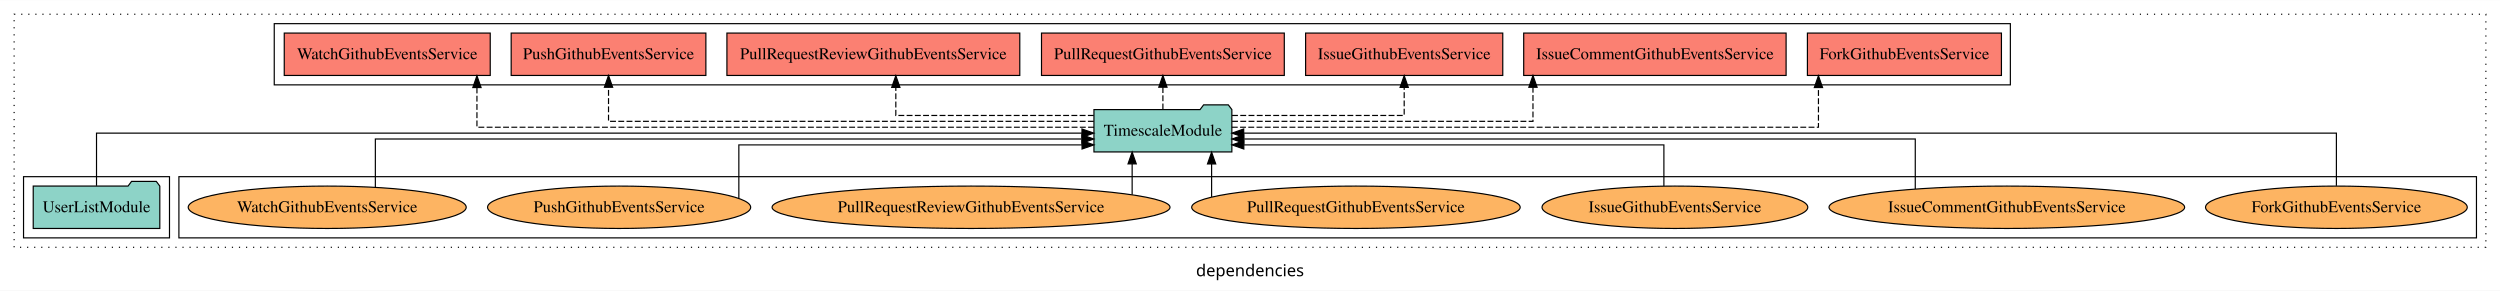
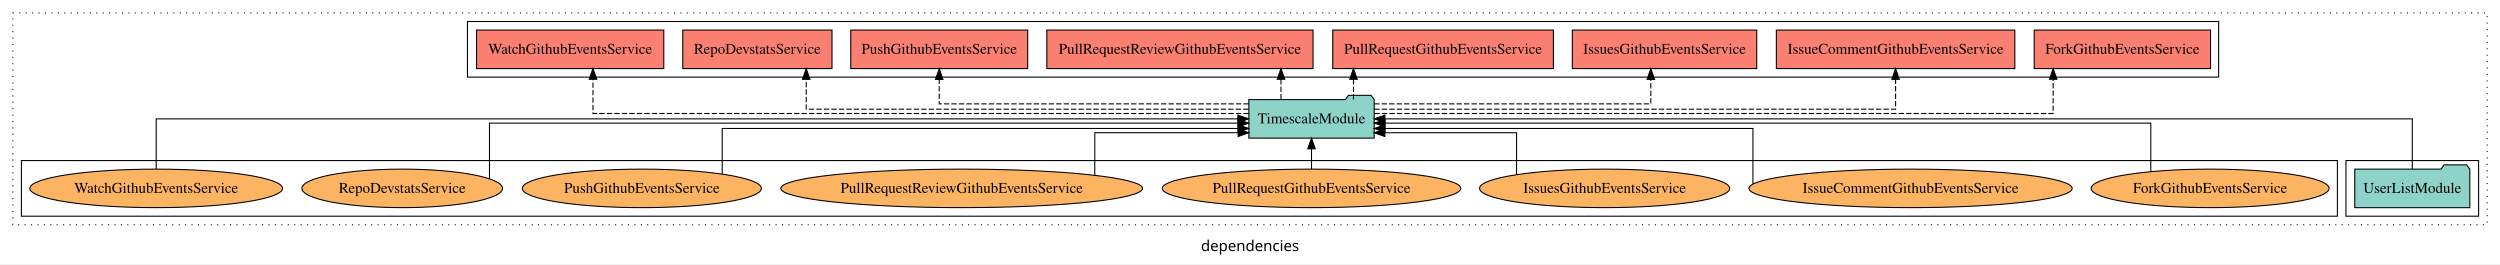
- <svg xmlns="http://www.w3.org/2000/svg" width="2124pt" height="247pt" viewBox="0.00 0.00 2124.00 246.80">
+ <svg xmlns="http://www.w3.org/2000/svg" width="2337pt" height="247pt" viewBox="0.00 0.00 2337.00 246.80">
  <g id="graph0" class="graph" transform="scale(1 1) rotate(0) translate(4 242.8)">
-     <polygon fill="white" stroke="transparent" points="-4,4 -4,-242.8 2120,-242.8 2120,4 -4,4" />
-     <text text-anchor="middle" x="1058" y="-8.2" font-family="sans-serif" font-size="14.00">dependencies</text>
+     <polygon fill="white" stroke="transparent" points="-4,4 -4,-242.8 2333,-242.8 2333,4 -4,4" />
+     <text text-anchor="middle" x="1164.5" y="-8.2" font-family="sans-serif" font-size="14.00">dependencies</text>
    <g id="clust1" class="cluster">
-       <polygon fill="none" stroke="black" stroke-dasharray="1,5" points="8,-32.8 8,-230.8 2108,-230.8 2108,-32.8 8,-32.8" />
+       <polygon fill="none" stroke="black" stroke-dasharray="1,5" points="8,-32.8 8,-230.8 2321,-230.8 2321,-32.8 8,-32.8" />
+     </g>
+     <g id="clust3" class="cluster">
+       <polygon fill="none" stroke="black" points="2189,-40.8 2189,-92.8 2313,-92.8 2313,-40.8 2189,-40.8" />
    </g>
    <g id="clust6" class="cluster">
-       <polygon fill="none" stroke="black" points="148,-40.8 148,-92.8 2100,-92.8 2100,-40.8 148,-40.8" />
-     </g>
-     <g id="clust3" class="cluster">
-       <polygon fill="none" stroke="black" points="16,-40.8 16,-92.8 140,-92.8 140,-40.8 16,-40.8" />
+       <polygon fill="none" stroke="black" points="16,-40.8 16,-92.8 2181,-92.8 2181,-40.8 16,-40.8" />
    </g>
    <g id="clust4" class="cluster">
-       <polygon fill="none" stroke="black" points="229,-170.8 229,-222.8 1704,-222.8 1704,-170.8 229,-170.8" />
+       <polygon fill="none" stroke="black" points="433,-170.8 433,-222.8 2070,-222.8 2070,-170.8 433,-170.8" />
    </g>
    <g id="node1" class="node">
-       <polygon fill="#8dd3c7" stroke="black" points="131.77,-84.8 128.77,-88.8 107.77,-88.8 104.77,-84.8 24.23,-84.8 24.23,-48.8 131.77,-48.8 131.77,-84.8" />
-       <text text-anchor="middle" x="78" y="-62.6" font-family="Times,serif" font-size="14.00">UserListModule</text>
+       <polygon fill="#8dd3c7" stroke="black" points="2304.77,-84.8 2301.77,-88.8 2280.77,-88.8 2277.77,-84.8 2197.23,-84.8 2197.23,-48.8 2304.77,-48.8 2304.77,-84.8" />
+       <text text-anchor="middle" x="2251" y="-62.6" font-family="Times,serif" font-size="14.00">UserListModule</text>
    </g>
    <g id="node2" class="node">
-       <polygon fill="#8dd3c7" stroke="black" points="1042.58,-149.8 1039.58,-153.8 1018.58,-153.8 1015.58,-149.8 925.42,-149.8 925.42,-113.8 1042.58,-113.8 1042.58,-149.8" />
-       <text text-anchor="middle" x="984" y="-127.6" font-family="Times,serif" font-size="14.00">TimescaleModule</text>
+       <polygon fill="#8dd3c7" stroke="black" points="1280.58,-149.8 1277.58,-153.8 1256.58,-153.8 1253.58,-149.8 1163.42,-149.8 1163.42,-113.8 1280.58,-113.8 1280.58,-149.8" />
+       <text text-anchor="middle" x="1222" y="-127.6" font-family="Times,serif" font-size="14.00">TimescaleModule</text>
    </g>
    <g id="edge1" class="edge">
-       <path fill="none" stroke="black" d="M78,-85.02C78,-103.63 78,-129.8 78,-129.8 78,-129.8 915.25,-129.8 915.25,-129.8" />
-       <polygon fill="black" stroke="black" points="915.25,-133.3 925.25,-129.8 915.25,-126.3 915.25,-133.3" />
+       <path fill="none" stroke="black" d="M2251,-84.91C2251,-104.14 2251,-131.8 2251,-131.8 2251,-131.8 1290.65,-131.8 1290.65,-131.8" />
+       <polygon fill="black" stroke="black" points="1290.65,-128.3 1280.65,-131.8 1290.65,-135.3 1290.65,-128.3" />
    </g>
    <g id="node3" class="node">
-       <polygon fill="#fb8072" stroke="black" points="1696.42,-214.8 1531.58,-214.8 1531.58,-178.8 1696.42,-178.8 1696.42,-214.8" />
-       <text text-anchor="middle" x="1614" y="-192.6" font-family="Times,serif" font-size="14.00">ForkGithubEventsService </text>
+       <polygon fill="#fb8072" stroke="black" points="2062.42,-214.8 1897.58,-214.8 1897.58,-178.8 2062.42,-178.8 2062.42,-214.8" />
+       <text text-anchor="middle" x="1980" y="-192.6" font-family="Times,serif" font-size="14.00">ForkGithubEventsService </text>
    </g>
    <g id="edge2" class="edge">
-       <path fill="none" stroke="black" stroke-dasharray="5,2" d="M1042.55,-134.8C1185.55,-134.8 1540.95,-134.8 1540.95,-134.8 1540.95,-134.8 1540.95,-168.53 1540.95,-168.53" />
-       <polygon fill="black" stroke="black" points="1537.45,-168.53 1540.95,-178.53 1544.45,-168.53 1537.45,-168.53" />
+       <path fill="none" stroke="black" stroke-dasharray="5,2" d="M1280.81,-136.8C1448.21,-136.8 1915.29,-136.8 1915.29,-136.8 1915.29,-136.8 1915.29,-168.8 1915.29,-168.8" />
+       <polygon fill="black" stroke="black" points="1911.79,-168.8 1915.29,-178.8 1918.79,-168.8 1911.79,-168.8" />
    </g>
    <g id="node4" class="node">
-       <polygon fill="#fb8072" stroke="black" points="1513.47,-214.8 1290.53,-214.8 1290.53,-178.8 1513.47,-178.8 1513.47,-214.8" />
-       <text text-anchor="middle" x="1402" y="-192.6" font-family="Times,serif" font-size="14.00">IssueCommentGithubEventsService </text>
+       <polygon fill="#fb8072" stroke="black" points="1879.47,-214.8 1656.53,-214.8 1656.53,-178.8 1879.47,-178.8 1879.47,-214.8" />
+       <text text-anchor="middle" x="1768" y="-192.6" font-family="Times,serif" font-size="14.00">IssueCommentGithubEventsService </text>
    </g>
    <g id="edge3" class="edge">
-       <path fill="none" stroke="black" stroke-dasharray="5,2" d="M1042.77,-139.8C1133.77,-139.8 1298.41,-139.8 1298.41,-139.8 1298.41,-139.8 1298.41,-168.76 1298.41,-168.76" />
-       <polygon fill="black" stroke="black" points="1294.91,-168.76 1298.41,-178.76 1301.91,-168.76 1294.91,-168.76" />
+       <path fill="none" stroke="black" stroke-dasharray="5,2" d="M1280.69,-140.8C1421.71,-140.8 1768,-140.8 1768,-140.8 1768,-140.8 1768,-168.77 1768,-168.77" />
+       <polygon fill="black" stroke="black" points="1764.5,-168.77 1768,-178.77 1771.5,-168.77 1764.5,-168.77" />
    </g>
    <g id="node5" class="node">
-       <polygon fill="#fb8072" stroke="black" points="1272.75,-214.8 1105.25,-214.8 1105.25,-178.8 1272.75,-178.8 1272.75,-214.8" />
-       <text text-anchor="middle" x="1189" y="-192.6" font-family="Times,serif" font-size="14.00">IssueGithubEventsService </text>
+       <polygon fill="#fb8072" stroke="black" points="1638.19,-214.8 1465.81,-214.8 1465.81,-178.8 1638.19,-178.8 1638.19,-214.8" />
+       <text text-anchor="middle" x="1552" y="-192.6" font-family="Times,serif" font-size="14.00">IssuesGithubEventsService </text>
    </g>
    <g id="edge4" class="edge">
-       <path fill="none" stroke="black" stroke-dasharray="5,2" d="M1042.74,-144.8C1103.32,-144.8 1189,-144.8 1189,-144.8 1189,-144.8 1189,-168.61 1189,-168.61" />
-       <polygon fill="black" stroke="black" points="1185.5,-168.61 1189,-178.61 1192.5,-168.61 1185.5,-168.61" />
+       <path fill="none" stroke="black" stroke-dasharray="5,2" d="M1280.55,-145.8C1372.19,-145.8 1539.18,-145.8 1539.18,-145.8 1539.18,-145.8 1539.18,-168.68 1539.18,-168.68" />
+       <polygon fill="black" stroke="black" points="1535.68,-168.68 1539.18,-178.68 1542.68,-168.68 1535.68,-168.68" />
    </g>
    <g id="node6" class="node">
-       <polygon fill="#fb8072" stroke="black" points="1087.14,-214.8 880.86,-214.8 880.86,-178.8 1087.14,-178.8 1087.14,-214.8" />
-       <text text-anchor="middle" x="984" y="-192.6" font-family="Times,serif" font-size="14.00">PullRequestGithubEventsService </text>
+       <polygon fill="#fb8072" stroke="black" points="1448.14,-214.8 1241.86,-214.8 1241.86,-178.8 1448.14,-178.8 1448.14,-214.8" />
+       <text text-anchor="middle" x="1345" y="-192.6" font-family="Times,serif" font-size="14.00">PullRequestGithubEventsService </text>
    </g>
    <g id="edge5" class="edge">
-       <path fill="none" stroke="black" stroke-dasharray="5,2" d="M984,-149.91C984,-149.91 984,-168.79 984,-168.79" />
-       <polygon fill="black" stroke="black" points="980.5,-168.79 984,-178.79 987.5,-168.79 980.5,-168.79" />
+       <path fill="none" stroke="black" stroke-dasharray="5,2" d="M1261.23,-149.91C1261.23,-149.91 1261.23,-168.79 1261.23,-168.79" />
+       <polygon fill="black" stroke="black" points="1257.73,-168.79 1261.23,-178.79 1264.73,-168.79 1257.73,-168.79" />
    </g>
    <g id="node7" class="node">
-       <polygon fill="#fb8072" stroke="black" points="862.41,-214.8 613.59,-214.8 613.59,-178.8 862.41,-178.8 862.41,-214.8" />
-       <text text-anchor="middle" x="738" y="-192.6" font-family="Times,serif" font-size="14.00">PullRequestReviewGithubEventsService </text>
+       <polygon fill="#fb8072" stroke="black" points="1223.41,-214.8 974.59,-214.8 974.59,-178.8 1223.41,-178.8 1223.41,-214.8" />
+       <text text-anchor="middle" x="1099" y="-192.6" font-family="Times,serif" font-size="14.00">PullRequestReviewGithubEventsService </text>
    </g>
    <g id="edge6" class="edge">
-       <path fill="none" stroke="black" stroke-dasharray="5,2" d="M925.27,-144.8C858.04,-144.8 757.09,-144.8 757.09,-144.8 757.09,-144.8 757.09,-168.61 757.09,-168.61" />
-       <polygon fill="black" stroke="black" points="753.59,-168.61 757.09,-178.61 760.59,-168.61 753.59,-168.61" />
+       <path fill="none" stroke="black" stroke-dasharray="5,2" d="M1193.46,-149.91C1193.46,-149.91 1193.46,-168.79 1193.46,-168.79" />
+       <polygon fill="black" stroke="black" points="1189.96,-168.79 1193.46,-178.79 1196.96,-168.79 1189.96,-168.79" />
    </g>
    <g id="node8" class="node">
-       <polygon fill="#fb8072" stroke="black" points="595.71,-214.8 430.29,-214.8 430.29,-178.8 595.71,-178.8 595.71,-214.8" />
-       <text text-anchor="middle" x="513" y="-192.6" font-family="Times,serif" font-size="14.00">PushGithubEventsService </text>
+       <polygon fill="#fb8072" stroke="black" points="956.71,-214.8 791.29,-214.8 791.29,-178.8 956.71,-178.8 956.71,-214.8" />
+       <text text-anchor="middle" x="874" y="-192.6" font-family="Times,serif" font-size="14.00">PushGithubEventsService </text>
    </g>
    <g id="edge7" class="edge">
-       <path fill="none" stroke="black" stroke-dasharray="5,2" d="M925.3,-139.8C799.04,-139.8 513,-139.8 513,-139.8 513,-139.8 513,-168.76 513,-168.76" />
-       <polygon fill="black" stroke="black" points="509.5,-168.76 513,-178.76 516.5,-168.76 509.5,-168.76" />
+       <path fill="none" stroke="black" stroke-dasharray="5,2" d="M1163.36,-145.8C1064.18,-145.8 874,-145.8 874,-145.8 874,-145.8 874,-168.68 874,-168.68" />
+       <polygon fill="black" stroke="black" points="870.5,-168.68 874,-178.68 877.5,-168.68 870.5,-168.68" />
    </g>
    <g id="node9" class="node">
-       <polygon fill="#fb8072" stroke="black" points="412.5,-214.8 237.5,-214.8 237.5,-178.8 412.5,-178.8 412.5,-214.8" />
-       <text text-anchor="middle" x="325" y="-192.6" font-family="Times,serif" font-size="14.00">WatchGithubEventsService </text>
+       <polygon fill="#fb8072" stroke="black" points="773.75,-214.8 634.25,-214.8 634.25,-178.8 773.75,-178.8 773.75,-214.8" />
+       <text text-anchor="middle" x="704" y="-192.6" font-family="Times,serif" font-size="14.00">RepoDevstatsService </text>
    </g>
    <g id="edge8" class="edge">
-       <path fill="none" stroke="black" stroke-dasharray="5,2" d="M925.45,-134.8C777.66,-134.8 401.21,-134.8 401.21,-134.8 401.21,-134.8 401.21,-168.53 401.21,-168.53" />
-       <polygon fill="black" stroke="black" points="397.71,-168.53 401.21,-178.53 404.71,-168.53 397.71,-168.53" />
+       <path fill="none" stroke="black" stroke-dasharray="5,2" d="M1163.13,-140.8C1036.52,-140.8 749.67,-140.8 749.67,-140.8 749.67,-140.8 749.67,-168.77 749.67,-168.77" />
+       <polygon fill="black" stroke="black" points="746.17,-168.77 749.67,-178.77 753.17,-168.77 746.17,-168.77" />
    </g>
    <g id="node10" class="node">
-       <ellipse fill="#fdb462" stroke="black" cx="1981" cy="-66.8" rx="111.19" ry="18" />
-       <text text-anchor="middle" x="1981" y="-62.6" font-family="Times,serif" font-size="14.00">ForkGithubEventsService</text>
+       <polygon fill="#fb8072" stroke="black" points="616.5,-214.8 441.5,-214.8 441.5,-178.8 616.5,-178.8 616.5,-214.8" />
+       <text text-anchor="middle" x="529" y="-192.6" font-family="Times,serif" font-size="14.00">WatchGithubEventsService </text>
    </g>
    <g id="edge9" class="edge">
-       <path fill="none" stroke="black" d="M1981,-85.02C1981,-103.63 1981,-129.8 1981,-129.8 1981,-129.8 1052.64,-129.8 1052.64,-129.8" />
-       <polygon fill="black" stroke="black" points="1052.64,-126.3 1042.64,-129.8 1052.64,-133.3 1052.64,-126.3" />
+       <path fill="none" stroke="black" stroke-dasharray="5,2" d="M1163.27,-136.8C999.61,-136.8 550.31,-136.8 550.31,-136.8 550.31,-136.8 550.31,-168.8 550.31,-168.8" />
+       <polygon fill="black" stroke="black" points="546.81,-168.8 550.31,-178.8 553.81,-168.8 546.81,-168.8" />
    </g>
    <g id="node11" class="node">
-       <ellipse fill="#fdb462" stroke="black" cx="1701" cy="-66.8" rx="151.08" ry="18" />
-       <text text-anchor="middle" x="1701" y="-62.6" font-family="Times,serif" font-size="14.00">IssueCommentGithubEventsService</text>
+       <ellipse fill="#fdb462" stroke="black" cx="2062" cy="-66.8" rx="111.19" ry="18" />
+       <text text-anchor="middle" x="2062" y="-62.6" font-family="Times,serif" font-size="14.00">ForkGithubEventsService</text>
    </g>
    <g id="edge10" class="edge">
-       <path fill="none" stroke="black" d="M1623.21,-82.34C1623.21,-99.52 1623.21,-124.8 1623.21,-124.8 1623.21,-124.8 1052.7,-124.8 1052.7,-124.8" />
-       <polygon fill="black" stroke="black" points="1052.7,-121.3 1042.7,-124.8 1052.7,-128.3 1052.7,-121.3" />
+       <path fill="none" stroke="black" d="M2006.56,-82.51C2006.56,-100.58 2006.56,-127.8 2006.56,-127.8 2006.56,-127.8 1290.65,-127.8 1290.65,-127.8" />
+       <polygon fill="black" stroke="black" points="1290.65,-124.3 1280.65,-127.8 1290.65,-131.3 1290.65,-124.3" />
    </g>
    <g id="node12" class="node">
-       <ellipse fill="#fdb462" stroke="black" cx="1419" cy="-66.8" rx="112.9" ry="18" />
-       <text text-anchor="middle" x="1419" y="-62.6" font-family="Times,serif" font-size="14.00">IssueGithubEventsService</text>
+       <ellipse fill="#fdb462" stroke="black" cx="1782" cy="-66.8" rx="151.08" ry="18" />
+       <text text-anchor="middle" x="1782" y="-62.6" font-family="Times,serif" font-size="14.00">IssueCommentGithubEventsService</text>
    </g>
    <g id="edge11" class="edge">
-       <path fill="none" stroke="black" d="M1409.64,-84.74C1409.64,-100.12 1409.64,-119.8 1409.64,-119.8 1409.64,-119.8 1052.74,-119.8 1052.74,-119.8" />
-       <polygon fill="black" stroke="black" points="1052.74,-116.3 1042.74,-119.8 1052.74,-123.3 1052.74,-116.3" />
+       <path fill="none" stroke="black" d="M1634.65,-70.83C1634.65,-83.67 1634.65,-122.8 1634.65,-122.8 1634.65,-122.8 1290.69,-122.8 1290.69,-122.8" />
+       <polygon fill="black" stroke="black" points="1290.69,-119.3 1280.69,-122.8 1290.68,-126.3 1290.69,-119.3" />
    </g>
    <g id="node13" class="node">
-       <ellipse fill="#fdb462" stroke="black" cx="1148" cy="-66.8" rx="139.56" ry="18" />
-       <text text-anchor="middle" x="1148" y="-62.6" font-family="Times,serif" font-size="14.00">PullRequestGithubEventsService</text>
+       <ellipse fill="#fdb462" stroke="black" cx="1496" cy="-66.8" rx="116.91" ry="18" />
+       <text text-anchor="middle" x="1496" y="-62.6" font-family="Times,serif" font-size="14.00">IssuesGithubEventsService</text>
    </g>
    <g id="edge12" class="edge">
-       <path fill="none" stroke="black" d="M1025.38,-75.57C1025.38,-75.57 1025.38,-103.6 1025.38,-103.6" />
-       <polygon fill="black" stroke="black" points="1021.88,-103.6 1025.38,-113.6 1028.88,-103.6 1021.88,-103.6" />
+       <path fill="none" stroke="black" d="M1413.68,-79.65C1413.68,-95.05 1413.68,-118.8 1413.68,-118.8 1413.68,-118.8 1290.55,-118.8 1290.55,-118.8" />
+       <polygon fill="black" stroke="black" points="1290.55,-115.3 1280.55,-118.8 1290.55,-122.3 1290.55,-115.3" />
    </g>
    <g id="node14" class="node">
-       <ellipse fill="#fdb462" stroke="black" cx="821" cy="-66.8" rx="169.06" ry="18" />
-       <text text-anchor="middle" x="821" y="-62.6" font-family="Times,serif" font-size="14.00">PullRequestReviewGithubEventsService</text>
+       <ellipse fill="#fdb462" stroke="black" cx="1222" cy="-66.8" rx="139.56" ry="18" />
+       <text text-anchor="middle" x="1222" y="-62.6" font-family="Times,serif" font-size="14.00">PullRequestGithubEventsService</text>
    </g>
    <g id="edge13" class="edge">
-       <path fill="none" stroke="black" d="M957.87,-77.53C957.87,-77.53 957.87,-103.67 957.87,-103.67" />
-       <polygon fill="black" stroke="black" points="954.37,-103.67 957.87,-113.67 961.37,-103.67 954.37,-103.67" />
+       <path fill="none" stroke="black" d="M1222,-84.91C1222,-84.91 1222,-103.79 1222,-103.79" />
+       <polygon fill="black" stroke="black" points="1218.5,-103.79 1222,-113.79 1225.5,-103.79 1218.5,-103.79" />
    </g>
    <g id="node15" class="node">
-       <ellipse fill="#fdb462" stroke="black" cx="522" cy="-66.8" rx="111.78" ry="18" />
-       <text text-anchor="middle" x="522" y="-62.6" font-family="Times,serif" font-size="14.00">PushGithubEventsService</text>
+       <ellipse fill="#fdb462" stroke="black" cx="895" cy="-66.8" rx="169.06" ry="18" />
+       <text text-anchor="middle" x="895" y="-62.6" font-family="Times,serif" font-size="14.00">PullRequestReviewGithubEventsService</text>
    </g>
    <g id="edge14" class="edge">
-       <path fill="none" stroke="black" d="M623.72,-74.62C623.72,-89.36 623.72,-119.8 623.72,-119.8 623.72,-119.8 915.31,-119.8 915.31,-119.8" />
-       <polygon fill="black" stroke="black" points="915.31,-123.3 925.31,-119.8 915.31,-116.3 915.31,-123.3" />
+       <path fill="none" stroke="black" d="M1019.41,-79.12C1019.41,-94.5 1019.41,-118.8 1019.41,-118.8 1019.41,-118.8 1153.4,-118.8 1153.4,-118.8" />
+       <polygon fill="black" stroke="black" points="1153.4,-122.3 1163.4,-118.8 1153.4,-115.3 1153.4,-122.3" />
    </g>
    <g id="node16" class="node">
-       <ellipse fill="#fdb462" stroke="black" cx="274" cy="-66.8" rx="118.1" ry="18" />
-       <text text-anchor="middle" x="274" y="-62.6" font-family="Times,serif" font-size="14.00">WatchGithubEventsService</text>
+       <ellipse fill="#fdb462" stroke="black" cx="596" cy="-66.8" rx="111.78" ry="18" />
+       <text text-anchor="middle" x="596" y="-62.6" font-family="Times,serif" font-size="14.00">PushGithubEventsService</text>
    </g>
    <g id="edge15" class="edge">
-       <path fill="none" stroke="black" d="M314.9,-83.89C314.9,-101 314.9,-124.8 314.9,-124.8 314.9,-124.8 915.21,-124.8 915.21,-124.8" />
-       <polygon fill="black" stroke="black" points="915.21,-128.3 925.21,-124.8 915.21,-121.3 915.21,-128.3" />
+       <path fill="none" stroke="black" d="M671.13,-80.36C671.13,-96.93 671.13,-122.8 671.13,-122.8 671.13,-122.8 1153.31,-122.8 1153.31,-122.8" />
+       <polygon fill="black" stroke="black" points="1153.31,-126.3 1163.31,-122.8 1153.31,-119.3 1153.31,-126.3" />
+     </g>
+     <g id="node17" class="node">
+       <ellipse fill="#fdb462" stroke="black" cx="372" cy="-66.8" rx="93.77" ry="18" />
+       <text text-anchor="middle" x="372" y="-62.6" font-family="Times,serif" font-size="14.00">RepoDevstatsService</text>
+     </g>
+     <g id="edge16" class="edge">
+       <path fill="none" stroke="black" d="M453.57,-75.8C453.57,-92.77 453.57,-127.8 453.57,-127.8 453.57,-127.8 1153.3,-127.8 1153.3,-127.8" />
+       <polygon fill="black" stroke="black" points="1153.3,-131.3 1163.3,-127.8 1153.3,-124.3 1153.3,-131.3" />
+     </g>
+     <g id="node18" class="node">
+       <ellipse fill="#fdb462" stroke="black" cx="142" cy="-66.8" rx="118.1" ry="18" />
+       <text text-anchor="middle" x="142" y="-62.6" font-family="Times,serif" font-size="14.00">WatchGithubEventsService</text>
+     </g>
+     <g id="edge17" class="edge">
+       <path fill="none" stroke="black" d="M142,-84.91C142,-104.14 142,-131.8 142,-131.8 142,-131.8 1153.17,-131.8 1153.17,-131.8" />
+       <polygon fill="black" stroke="black" points="1153.17,-135.3 1163.17,-131.8 1153.17,-128.3 1153.17,-135.3" />
    </g>
  </g>
</svg>
